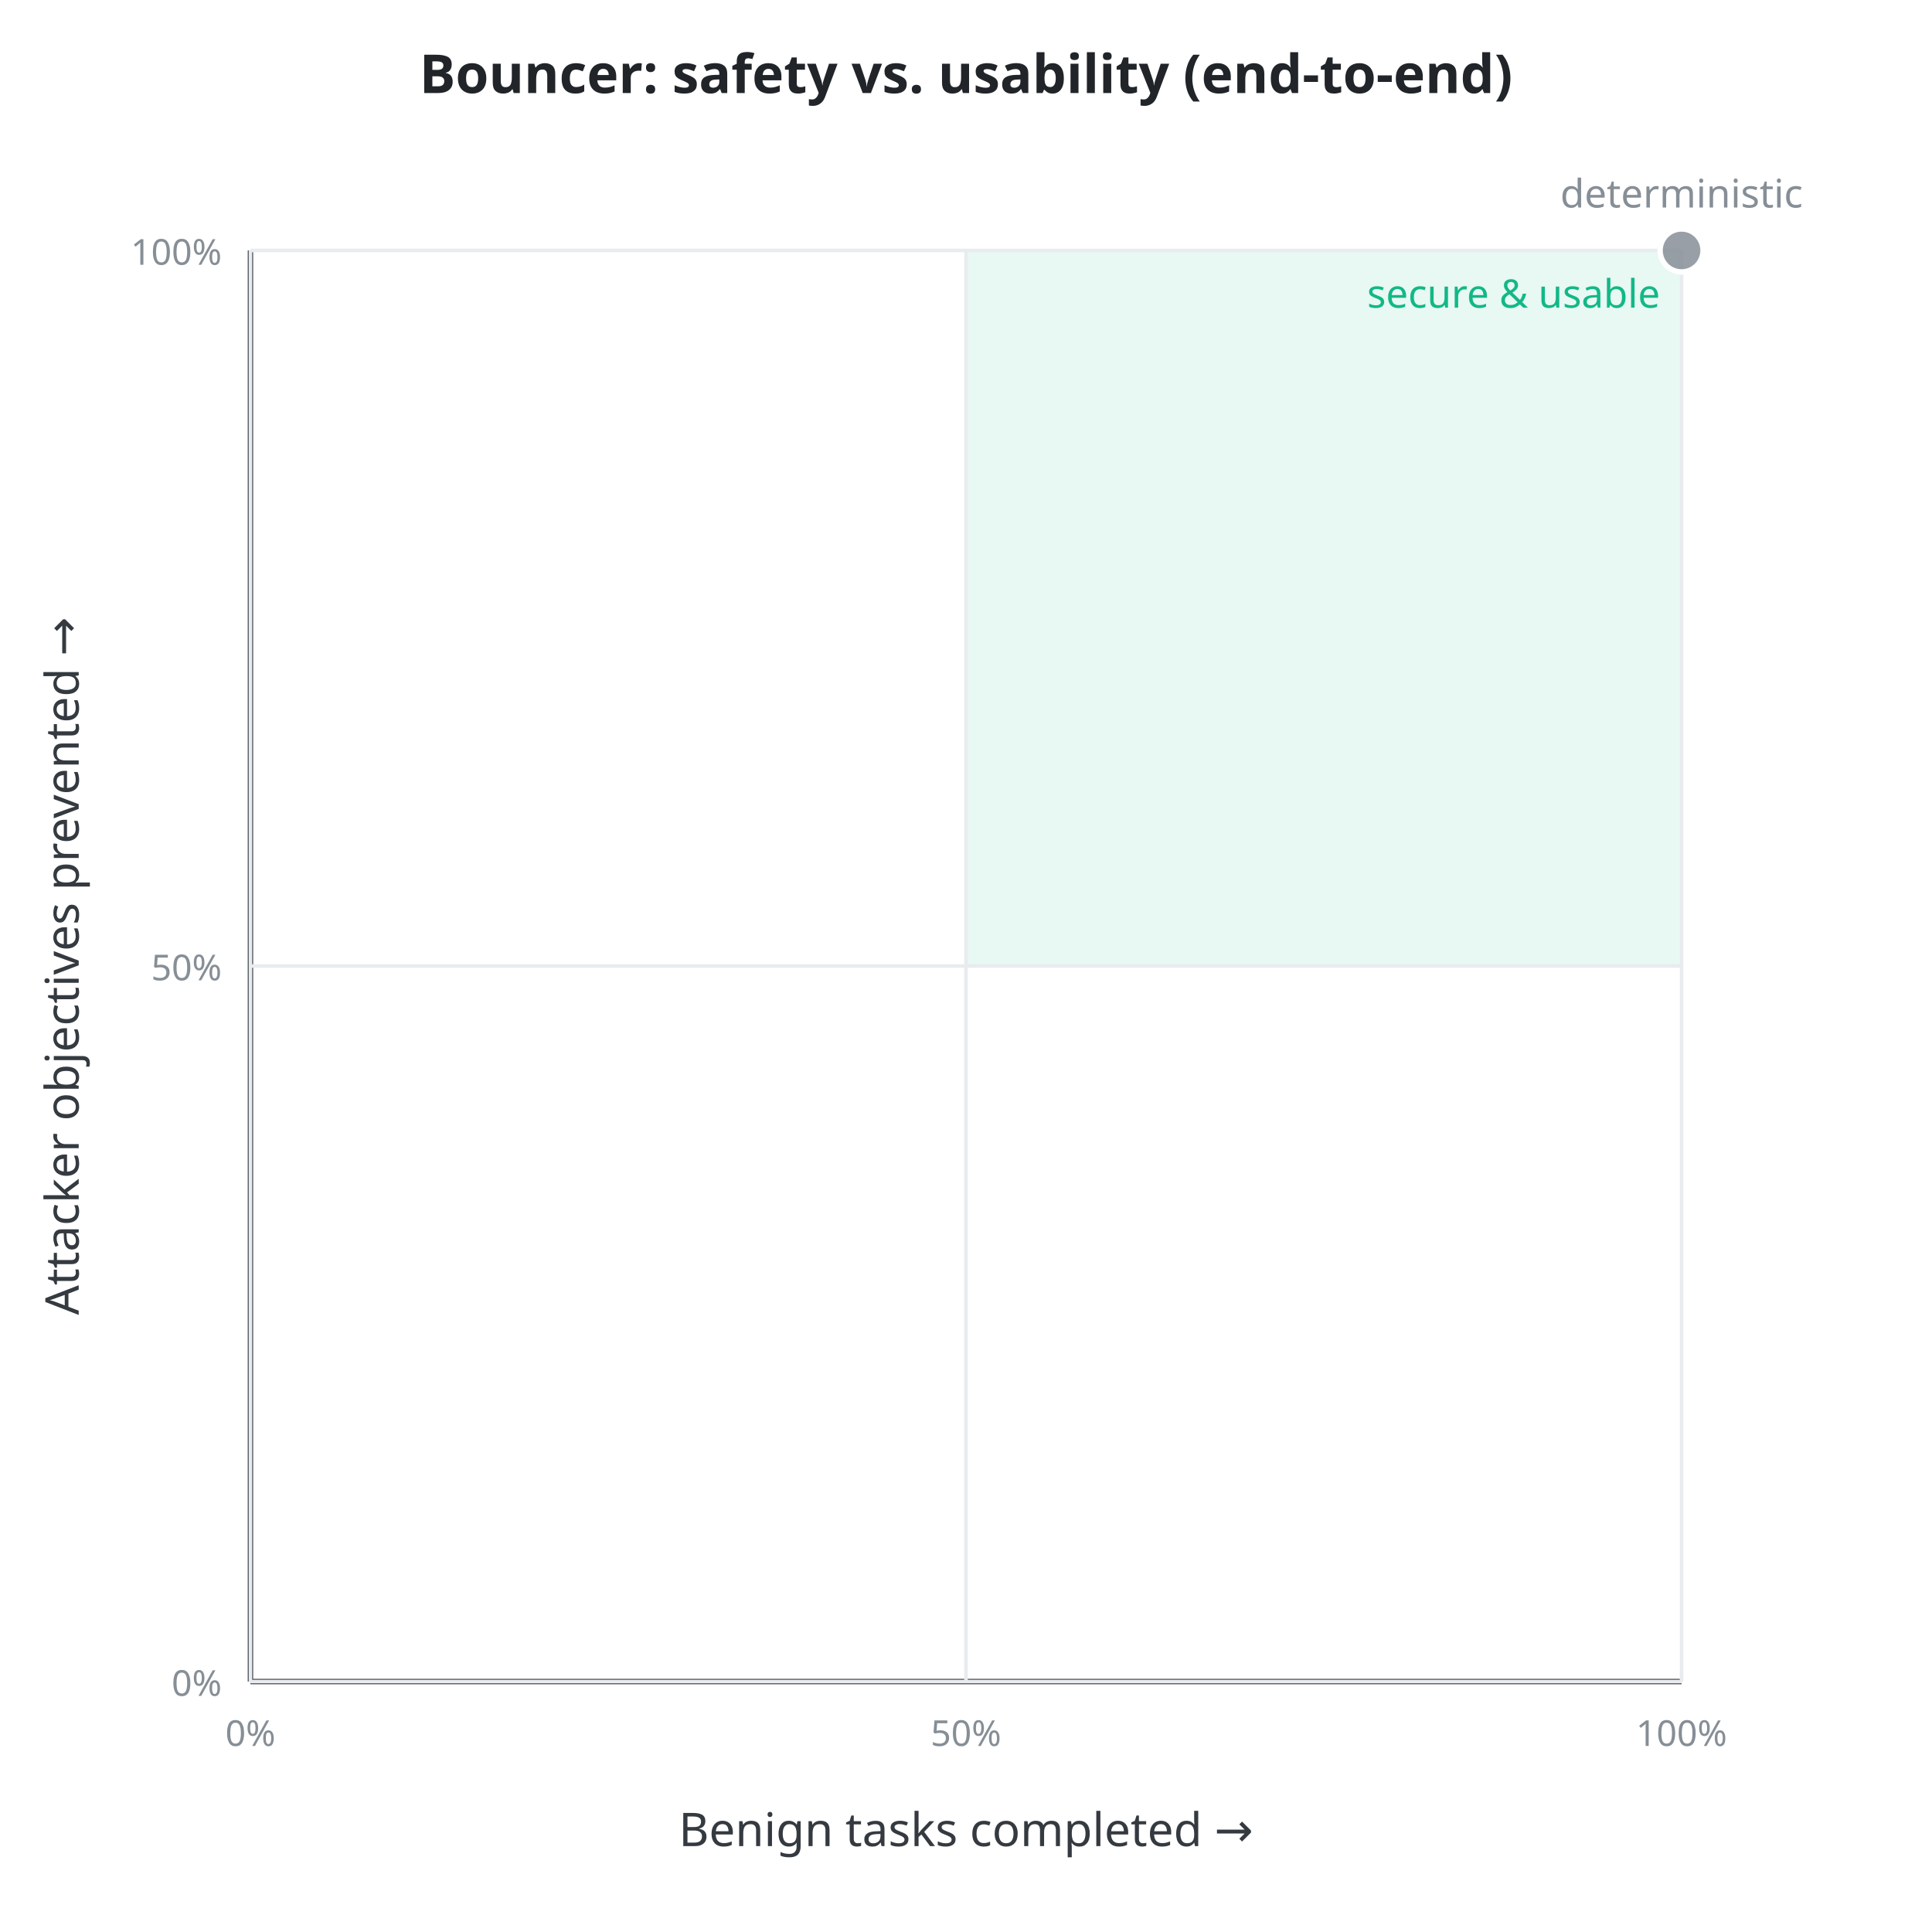
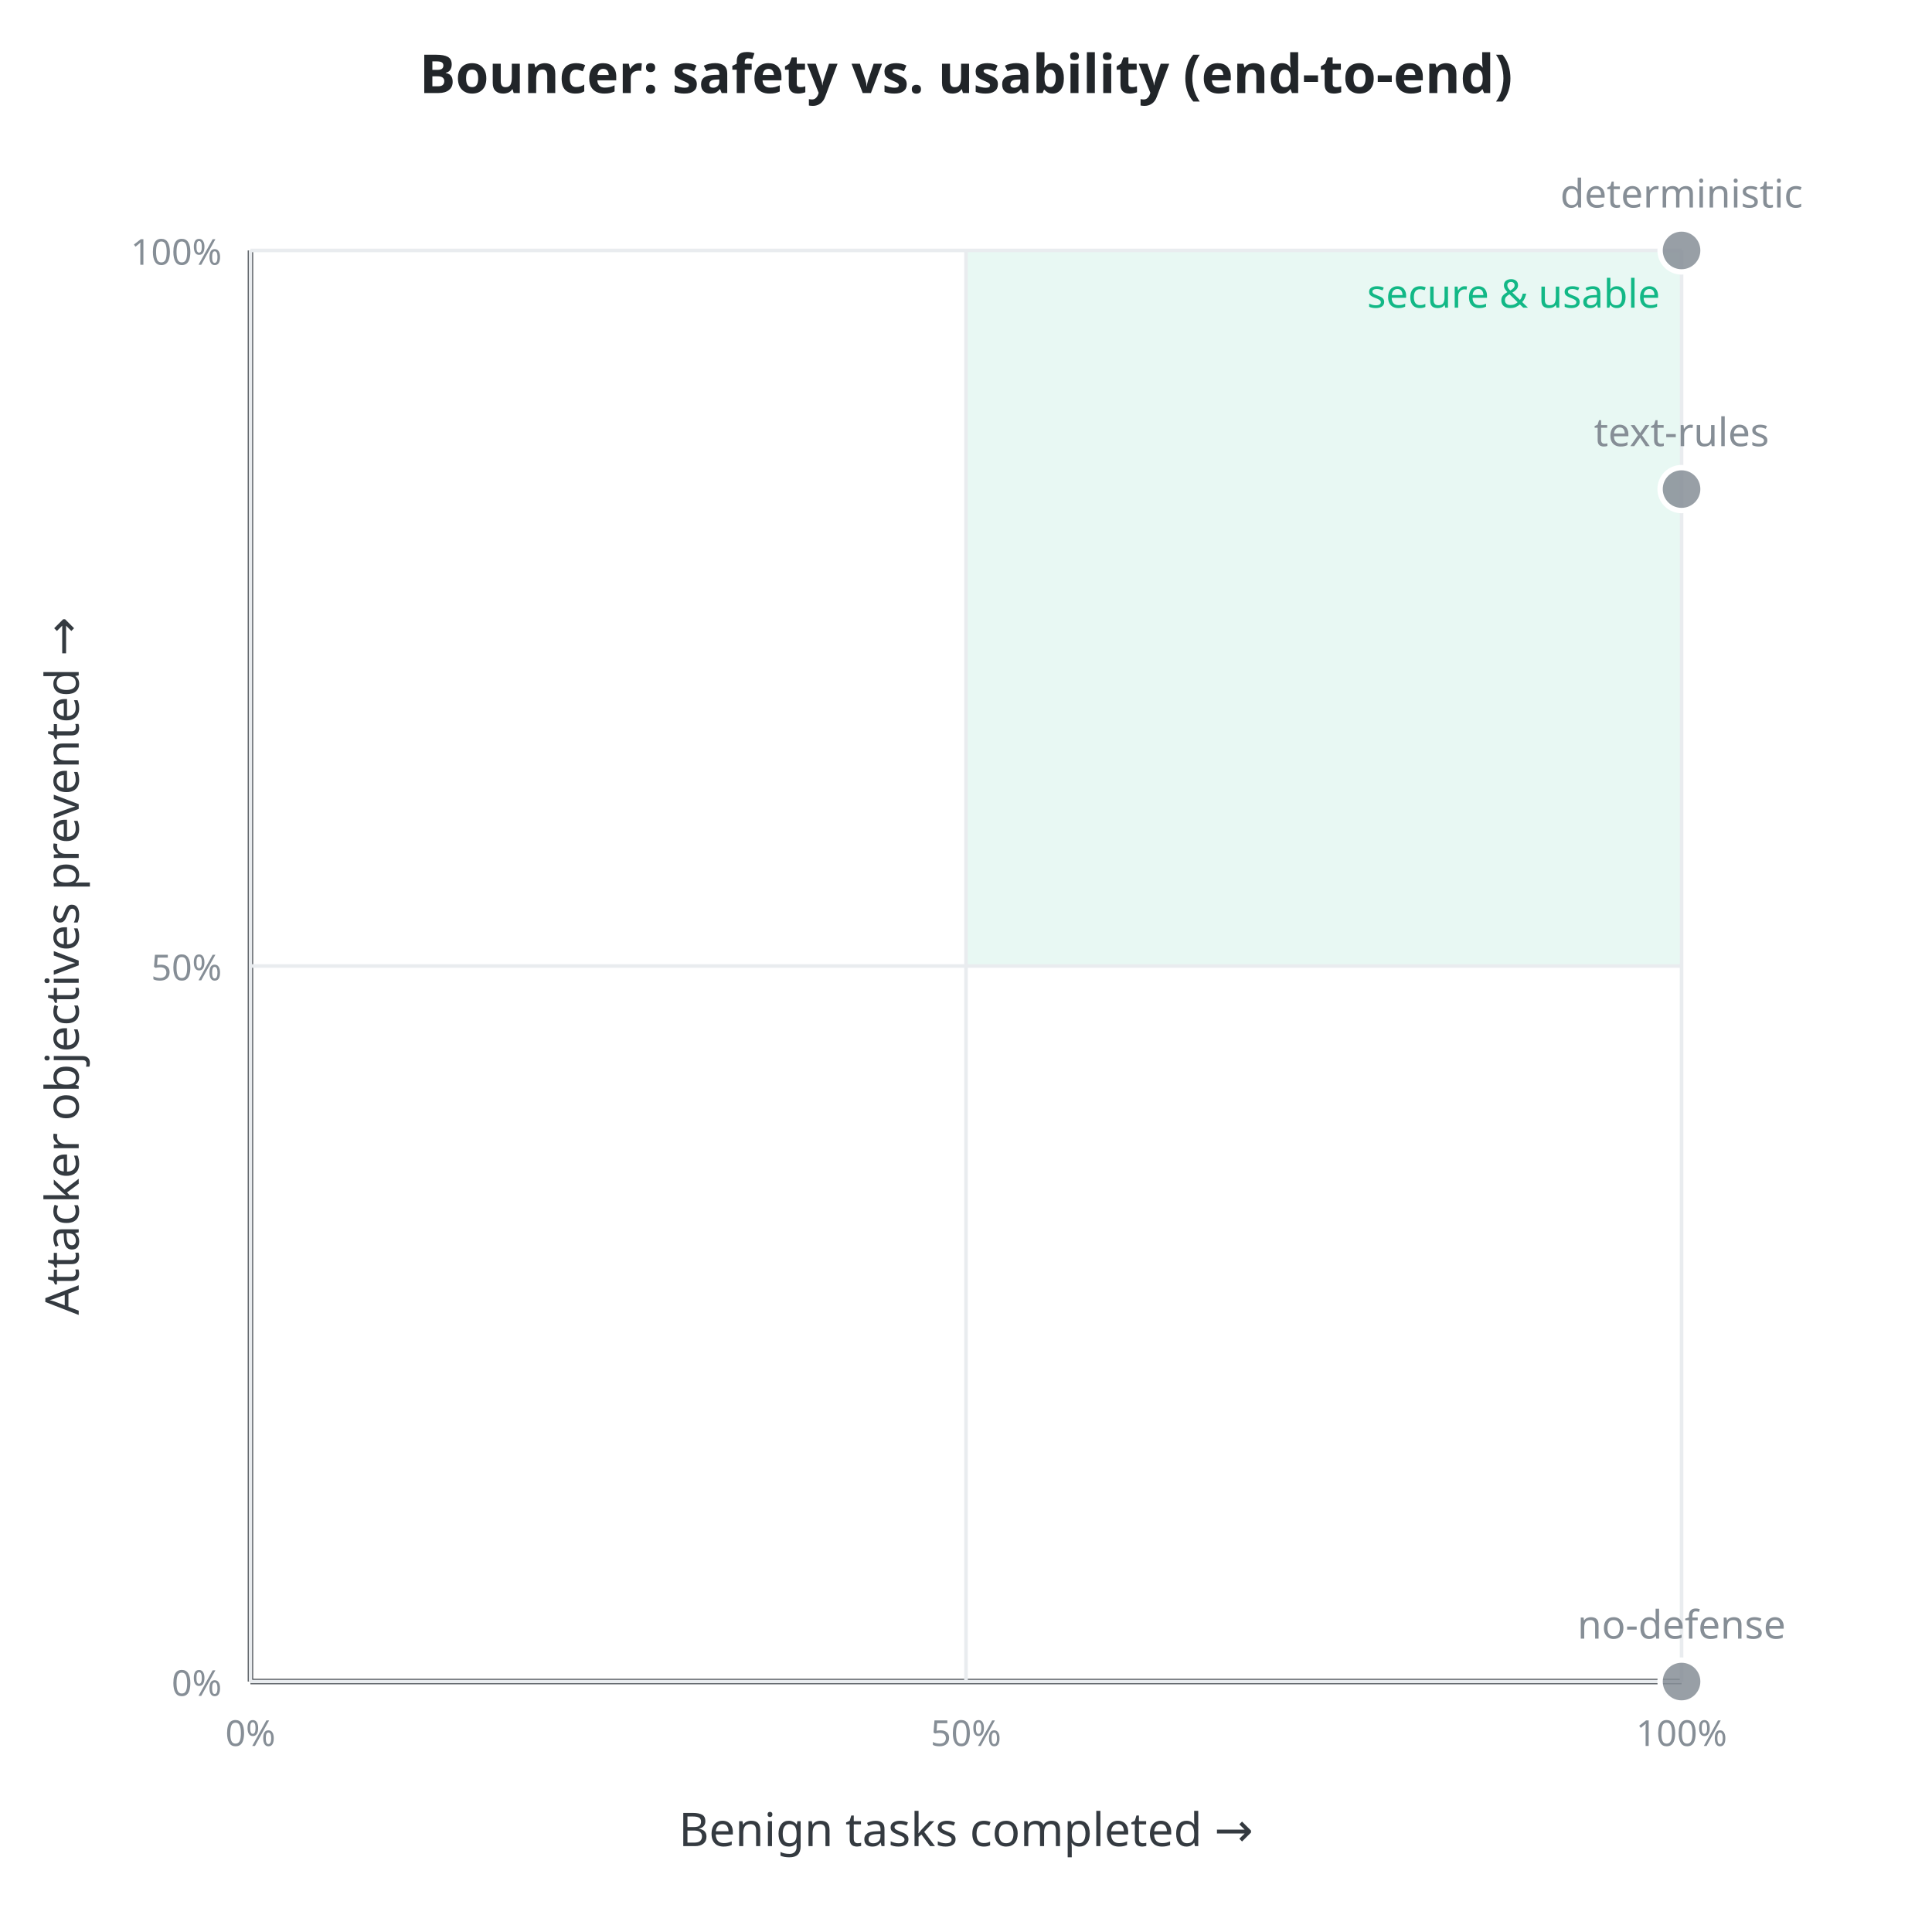
<svg xmlns="http://www.w3.org/2000/svg" width="540" height="540" viewBox="0 0 540 540" font-family="system-ui,sans-serif" role="img" aria-labelledby="pareto-title pareto-desc">
  <rect width="540" height="540" fill="#ffffff" />
  <rect x="270" y="70" width="200" height="200" fill="#12b88618" />
  <text x="464" y="86" text-anchor="end" font-size="11" fill="#12b886">secure &amp; usable</text>
  <line x1="70" y1="470" x2="470" y2="470" stroke="#343a40" stroke-width="1.5" />
  <line x1="70" y1="70" x2="70" y2="470" stroke="#343a40" stroke-width="1.5" />
  <text x="270" y="516" text-anchor="middle" font-size="13" fill="#343a40">Benign tasks completed →</text>
  <text x="22" y="270" text-anchor="middle" font-size="13" fill="#343a40" transform="rotate(-90 22 270)">Attacker objectives prevented →</text>
  <text x="270" y="26" text-anchor="middle" font-size="15" font-weight="600" fill="#212529">Bouncer: safety vs. usability (end-to-end)</text>
  <line x1="70" y1="70" x2="70" y2="470" stroke="#e9ecef" />
  <line x1="70" y1="470" x2="470" y2="470" stroke="#e9ecef" />
  <text x="70" y="488" text-anchor="middle" font-size="10" fill="#868e96">0%</text>
  <text x="62" y="474" text-anchor="end" font-size="10" fill="#868e96">0%</text>
  <line x1="270" y1="70" x2="270" y2="470" stroke="#e9ecef" />
  <line x1="70" y1="270" x2="470" y2="270" stroke="#e9ecef" />
  <text x="270" y="488" text-anchor="middle" font-size="10" fill="#868e96">50%</text>
  <text x="62" y="274" text-anchor="end" font-size="10" fill="#868e96">50%</text>
  <line x1="470" y1="70" x2="470" y2="470" stroke="#e9ecef" />
  <line x1="70" y1="70" x2="470" y2="70" stroke="#e9ecef" />
  <text x="470" y="488" text-anchor="middle" font-size="10" fill="#868e96">100%</text>
  <text x="62" y="74" text-anchor="end" font-size="10" fill="#868e96">100%</text>
  <circle cx="470.0" cy="70.0" r="6" fill="#868e96" fill-opacity="0.85" stroke="#fff" stroke-width="1.5" />
  <text x="470.0" y="58.0" text-anchor="middle" font-size="11" font-weight="400" fill="#868e96">deterministic</text>
+   <circle cx="470.0" cy="470.0" r="6" fill="#868e96" fill-opacity="0.85" stroke="#fff" stroke-width="1.5" />
+   <text x="470.0" y="458.0" text-anchor="middle" font-size="11" font-weight="400" fill="#868e96">no-defense</text>
+   <circle cx="470.0" cy="136.7" r="6" fill="#868e96" fill-opacity="0.85" stroke="#fff" stroke-width="1.5" />
+   <text x="470.0" y="124.7" text-anchor="middle" font-size="11" font-weight="400" fill="#868e96">text-rules</text>
</svg>
